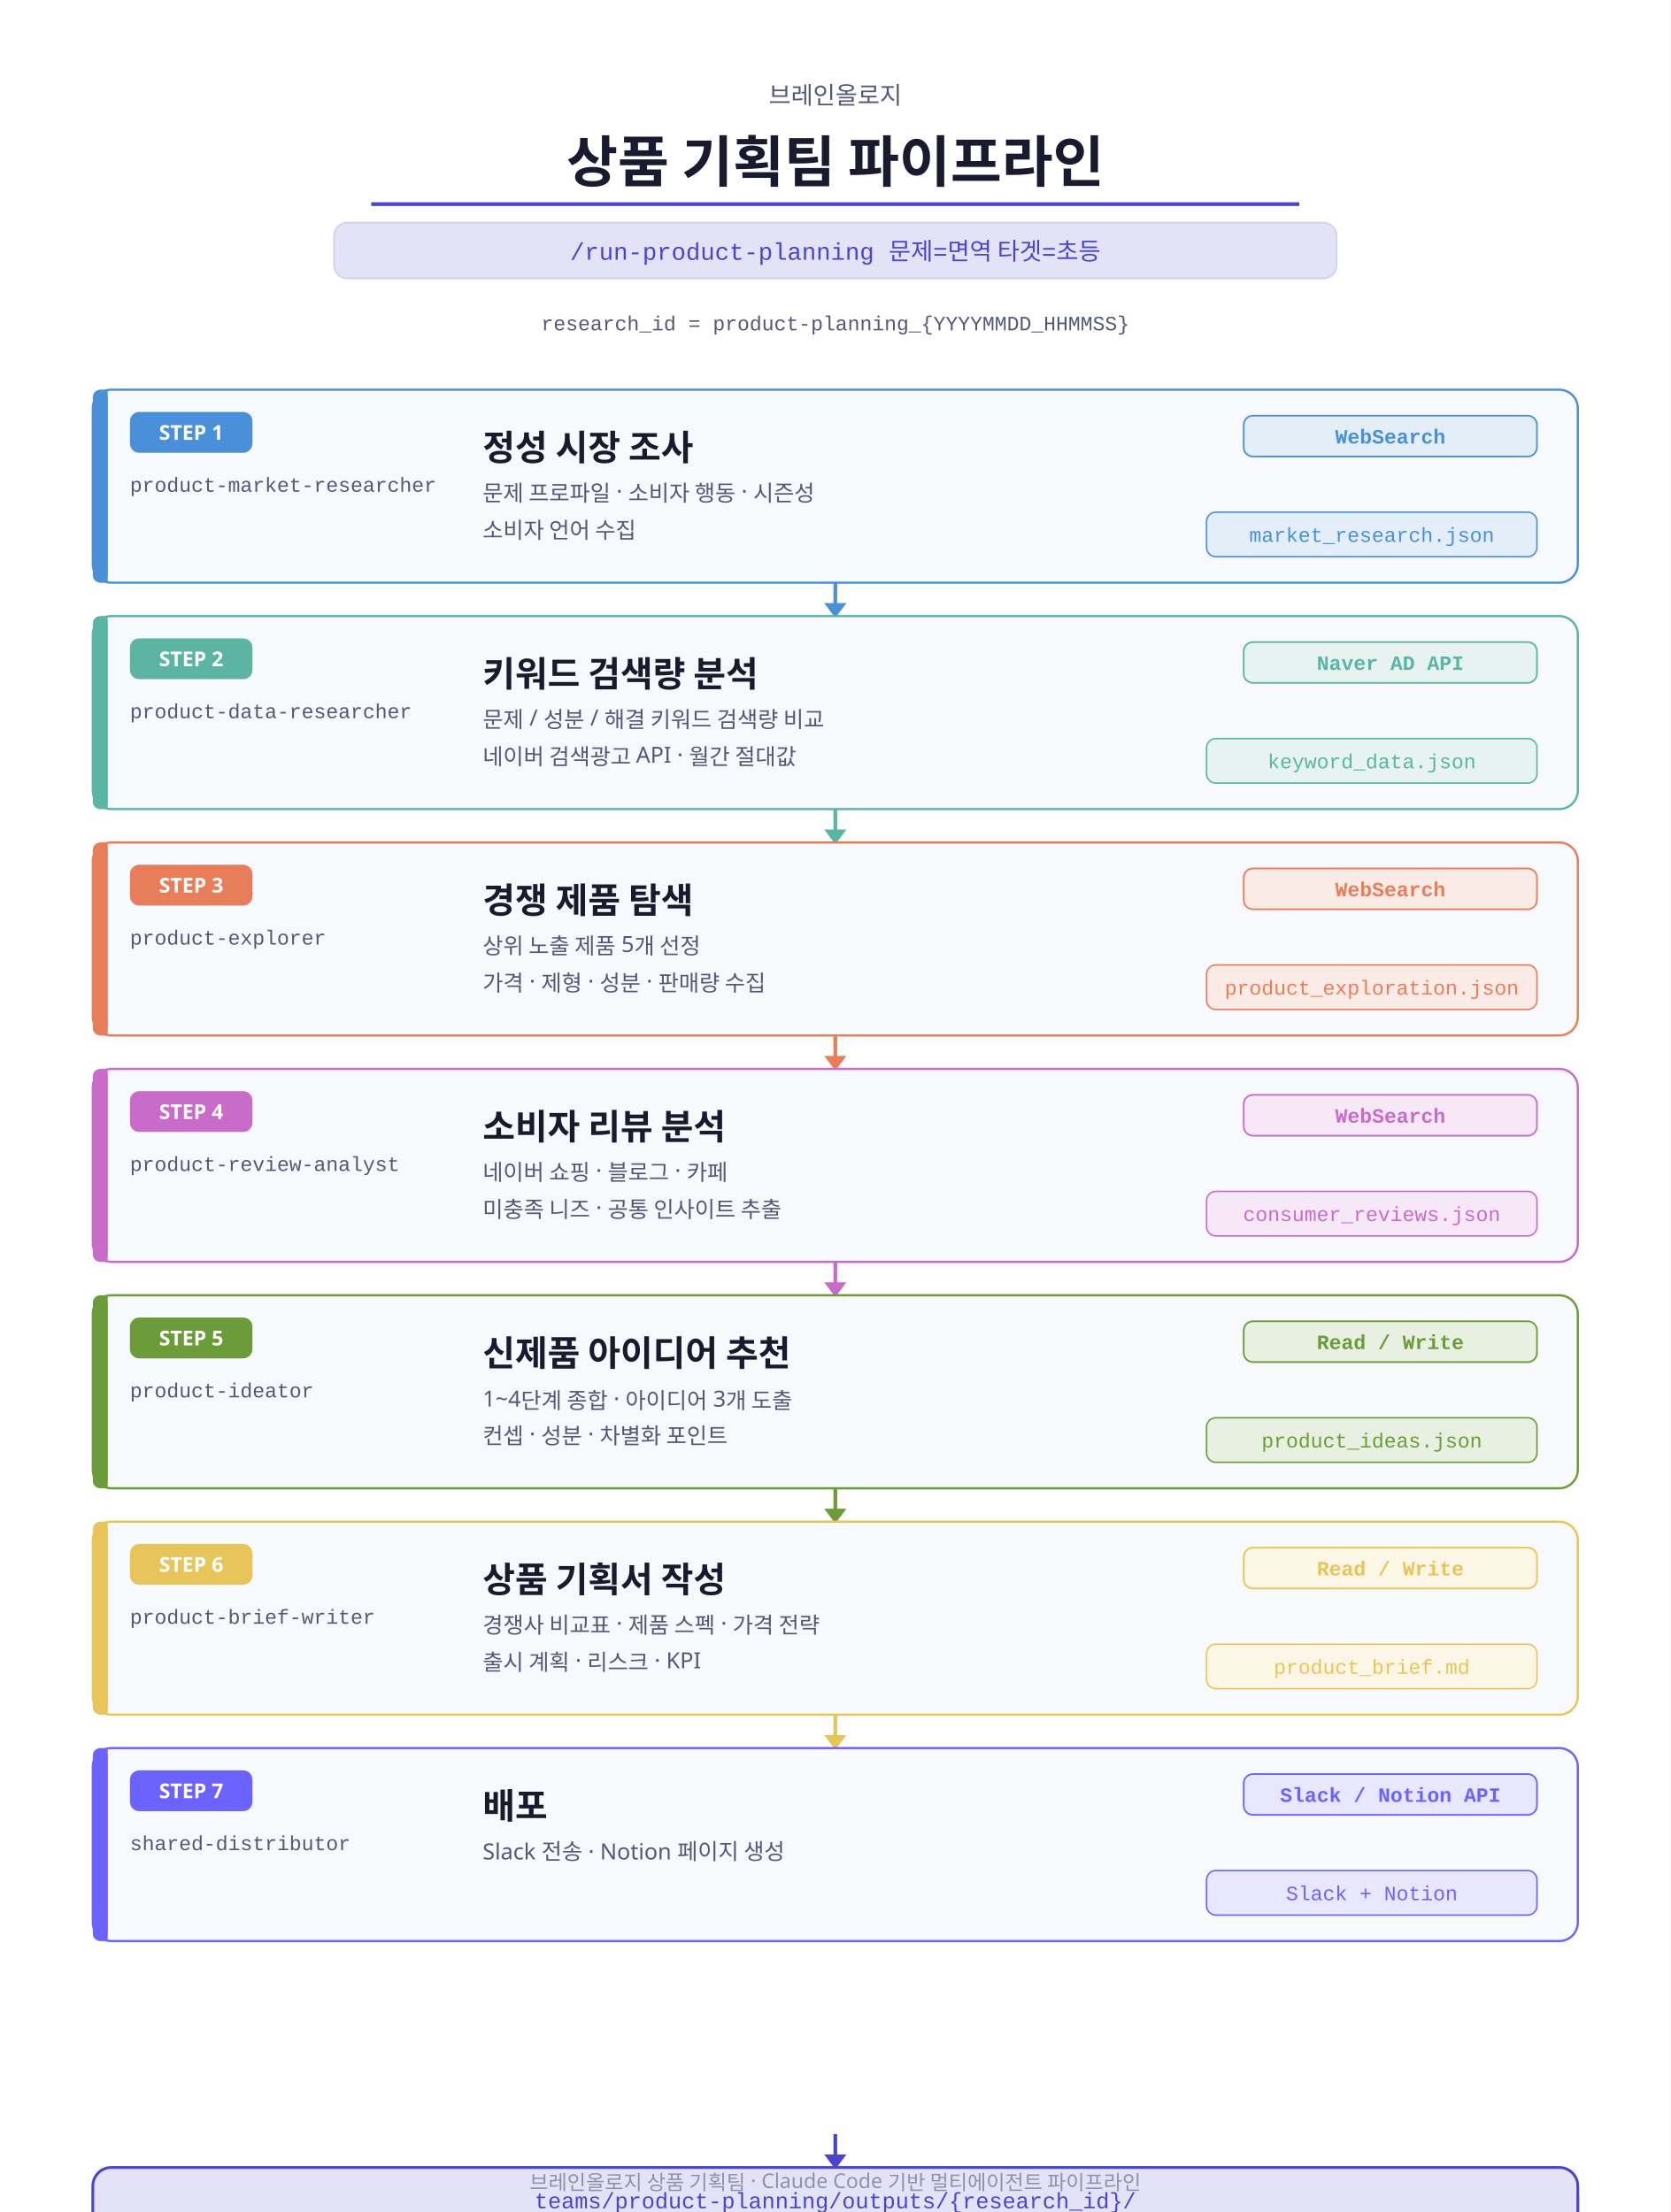
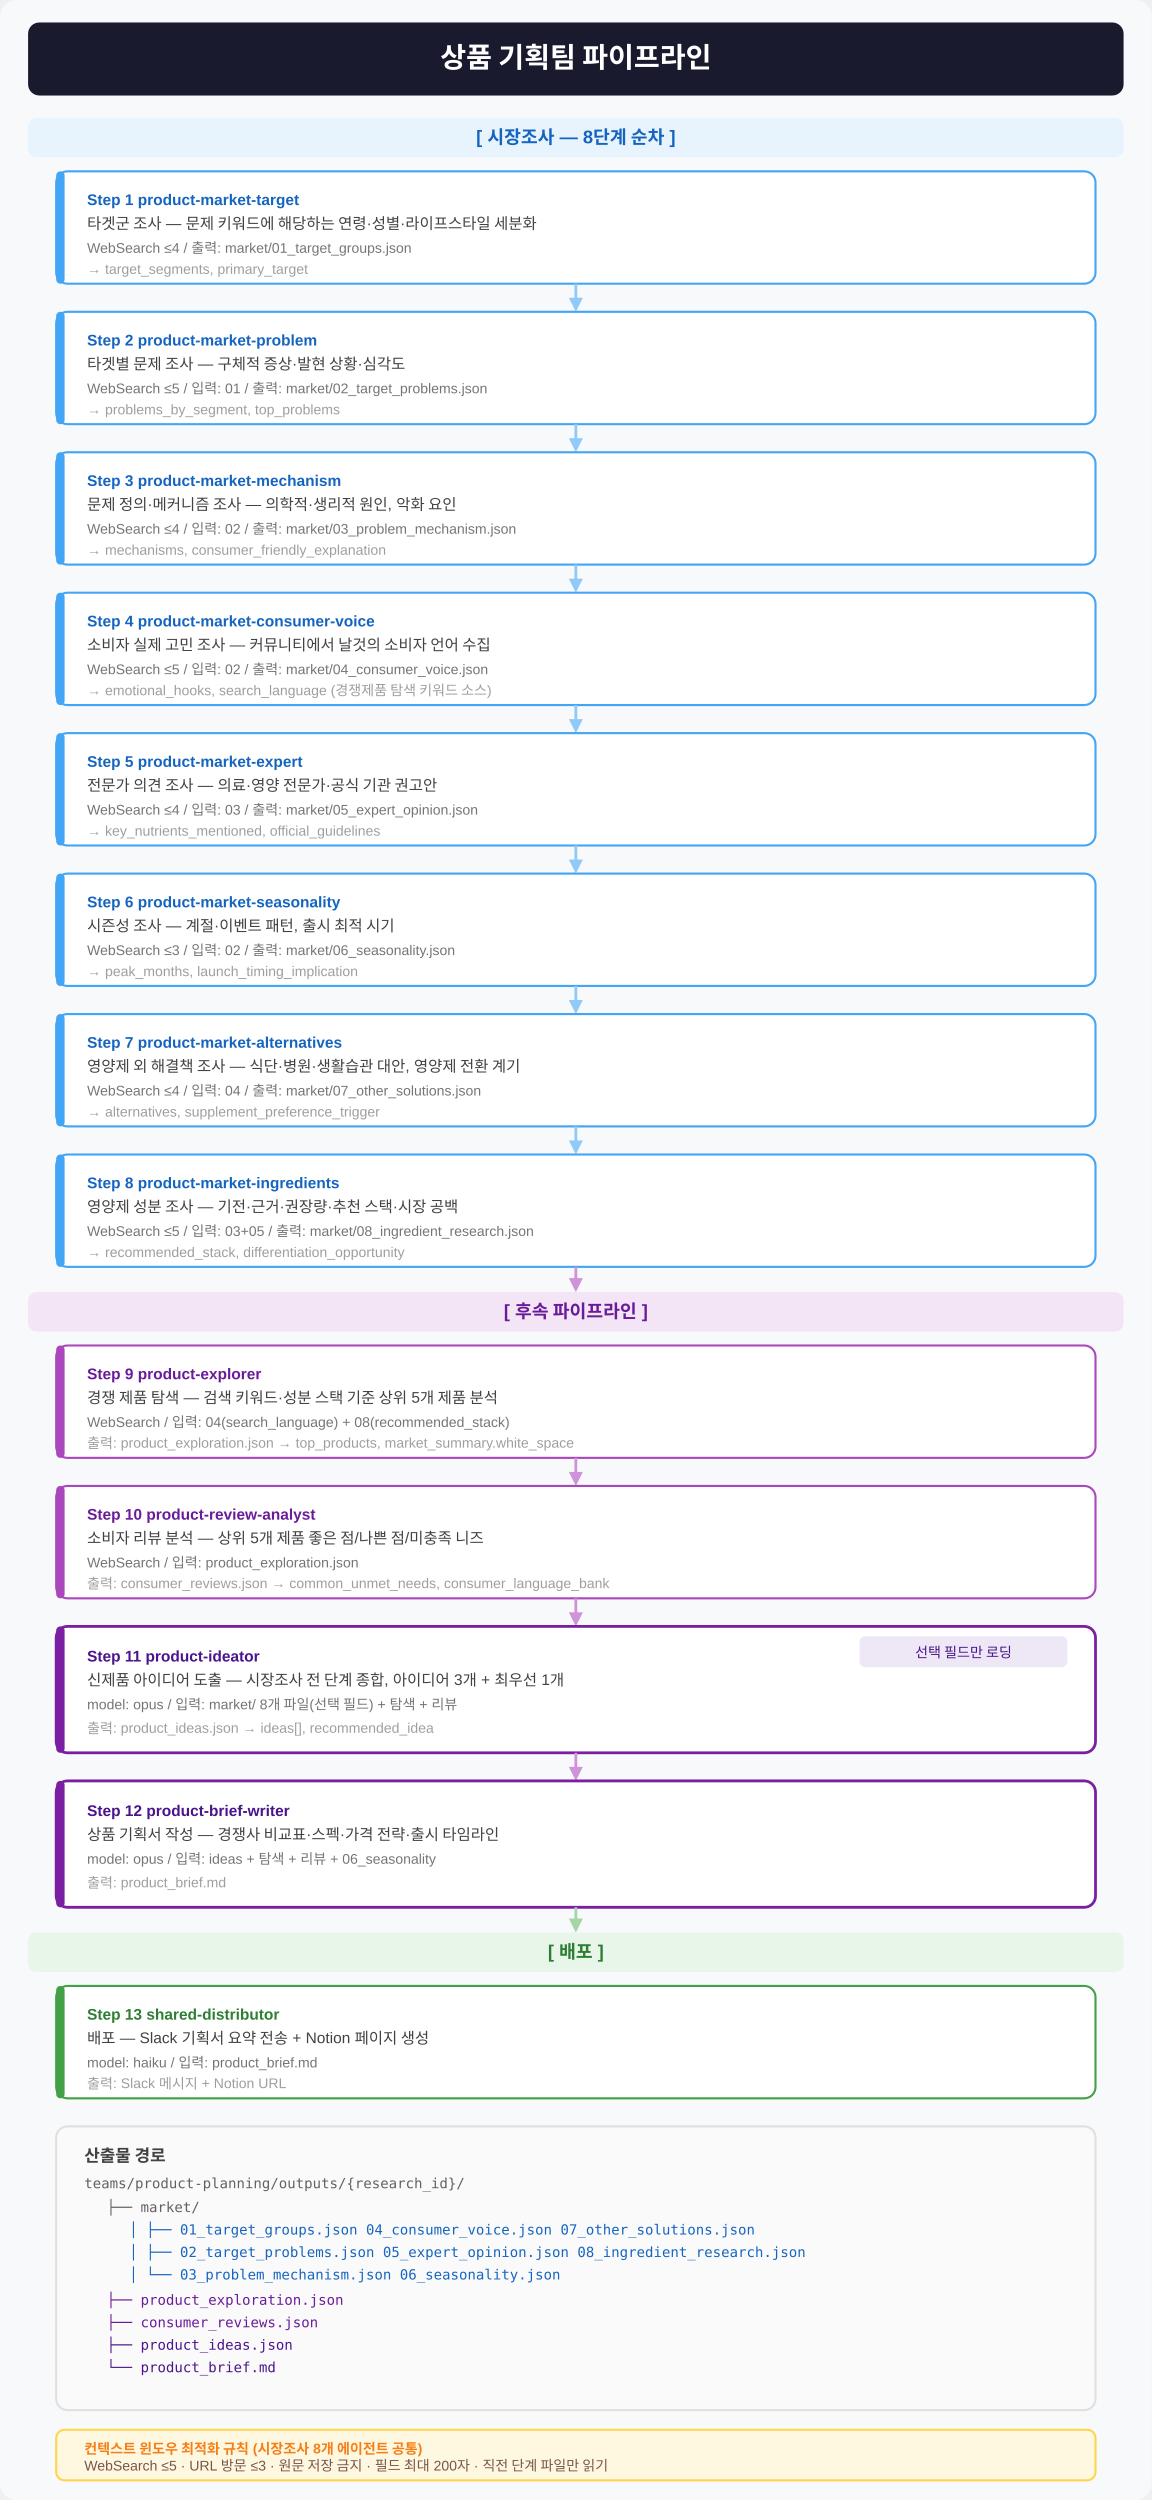
- <svg xmlns="http://www.w3.org/2000/svg" width="900" height="1192" viewBox="0 0 900 1192">
-   <rect width="900" height="1192" fill="#FFFFFF" />
-   <text x="450" y="56" font-family="'Malgun Gothic','Apple SD Gothic Neo','Noto Sans KR',sans-serif" font-size="13" fill="#55577A" text-anchor="middle">브레인올로지</text>
-   <text x="450" y="98" font-family="'Malgun Gothic','Apple SD Gothic Neo','Noto Sans KR',sans-serif" font-size="30" font-weight="bold" fill="#1A1A2E" text-anchor="middle">상품 기획팀 파이프라인</text>
-   <line x1="200" y1="110" x2="700" y2="110" stroke="#4B44CC" stroke-width="2" />
-   <rect x="180" y="120" width="540" height="30" rx="7" fill="#e4e2f7" stroke="#D0D5E8" stroke-width="1" />
-   <text x="450" y="140" font-family="'Consolas','Courier New',monospace" font-size="13" fill="#4B44CC" text-anchor="middle">/run-product-planning  문제=면역  타겟=초등</text>
-   <text x="450" y="178" font-family="'Consolas','Courier New',monospace" font-size="11" fill="#55577A" text-anchor="middle">research_id = product-planning_{YYYYMMDD_HHMMSS}</text>
-   <g>
-     <rect x="50" y="210" width="800" height="104" rx="10" fill="#F8F9FC" stroke="#4A90D9" stroke-width="1.2" />
-     <rect x="50" y="210" width="8" height="104" rx="4" fill="#4A90D9" />
-     <rect x="54" y="210" width="4" height="104" fill="#4A90D9" />
-     <rect x="70" y="222" width="66" height="22" rx="5" fill="#4A90D9" />
-     <text x="103" y="237" font-family="'Malgun Gothic','Apple SD Gothic Neo','Noto Sans KR',sans-serif" font-size="11" font-weight="bold" fill="#fff" text-anchor="middle">STEP 1</text>
-     <text x="70" y="265" font-family="'Consolas','Courier New',monospace" font-size="11" fill="#55577A">product-market-researcher</text>
-     <text x="260" y="248" font-family="'Malgun Gothic','Apple SD Gothic Neo','Noto Sans KR',sans-serif" font-size="19" font-weight="bold" fill="#1A1A2E">정성 시장 조사</text>
-     <text x="260" y="270" font-family="'Malgun Gothic','Apple SD Gothic Neo','Noto Sans KR',sans-serif" font-size="12" fill="#55577A">문제 프로파일 · 소비자 행동 · 시즌성</text>
-     <text x="260" y="290" font-family="'Malgun Gothic','Apple SD Gothic Neo','Noto Sans KR',sans-serif" font-size="12" fill="#55577A">소비자 언어 수집</text>
-     <rect x="670" y="224" width="158" height="22" rx="5" fill="#e3eef9" stroke="#4A90D9" stroke-width="0.9" />
-     <text x="749" y="239" font-family="'Consolas','Courier New',monospace" font-size="11" font-weight="bold" fill="#4A90D9" text-anchor="middle">WebSearch</text>
-     <rect x="650" y="276" width="178" height="24" rx="5" fill="#e3eef9" stroke="#4A90D9" stroke-width="0.8" />
-     <text x="739" y="292" font-family="'Consolas','Courier New',monospace" font-size="11" fill="#4A90D9" text-anchor="middle">market_research.json</text>
-   </g>
-   <line x1="450" y1="314" x2="450" y2="327" stroke="#4A90D9" stroke-width="2" />
-   <polygon points="444,325 456,325 450,333" fill="#4A90D9" />
-   <g>
-     <rect x="50" y="332" width="800" height="104" rx="10" fill="#F8F9FC" stroke="#5BB5A2" stroke-width="1.2" />
-     <rect x="50" y="332" width="8" height="104" rx="4" fill="#5BB5A2" />
-     <rect x="54" y="332" width="4" height="104" fill="#5BB5A2" />
-     <rect x="70" y="344" width="66" height="22" rx="5" fill="#5BB5A2" />
-     <text x="103" y="359" font-family="'Malgun Gothic','Apple SD Gothic Neo','Noto Sans KR',sans-serif" font-size="11" font-weight="bold" fill="#fff" text-anchor="middle">STEP 2</text>
-     <text x="70" y="387" font-family="'Consolas','Courier New',monospace" font-size="11" fill="#55577A">product-data-researcher</text>
-     <text x="260" y="370" font-family="'Malgun Gothic','Apple SD Gothic Neo','Noto Sans KR',sans-serif" font-size="19" font-weight="bold" fill="#1A1A2E">키워드 검색량 분석</text>
-     <text x="260" y="392" font-family="'Malgun Gothic','Apple SD Gothic Neo','Noto Sans KR',sans-serif" font-size="12" fill="#55577A">문제 / 성분 / 해결 키워드 검색량 비교</text>
-     <text x="260" y="412" font-family="'Malgun Gothic','Apple SD Gothic Neo','Noto Sans KR',sans-serif" font-size="12" fill="#55577A">네이버 검색광고 API · 월간 절대값</text>
-     <rect x="670" y="346" width="158" height="22" rx="5" fill="#e6f3f1" stroke="#5BB5A2" stroke-width="0.9" />
-     <text x="749" y="361" font-family="'Consolas','Courier New',monospace" font-size="11" font-weight="bold" fill="#5BB5A2" text-anchor="middle">Naver AD API</text>
-     <rect x="650" y="398" width="178" height="24" rx="5" fill="#e6f3f1" stroke="#5BB5A2" stroke-width="0.8" />
-     <text x="739" y="414" font-family="'Consolas','Courier New',monospace" font-size="11" fill="#5BB5A2" text-anchor="middle">keyword_data.json</text>
-   </g>
-   <line x1="450" y1="436" x2="450" y2="449" stroke="#5BB5A2" stroke-width="2" />
-   <polygon points="444,447 456,447 450,455" fill="#5BB5A2" />
-   <g>
-     <rect x="50" y="454" width="800" height="104" rx="10" fill="#F8F9FC" stroke="#E87D5A" stroke-width="1.2" />
-     <rect x="50" y="454" width="8" height="104" rx="4" fill="#E87D5A" />
-     <rect x="54" y="454" width="4" height="104" fill="#E87D5A" />
-     <rect x="70" y="466" width="66" height="22" rx="5" fill="#E87D5A" />
-     <text x="103" y="481" font-family="'Malgun Gothic','Apple SD Gothic Neo','Noto Sans KR',sans-serif" font-size="11" font-weight="bold" fill="#fff" text-anchor="middle">STEP 3</text>
-     <text x="70" y="509" font-family="'Consolas','Courier New',monospace" font-size="11" fill="#55577A">product-explorer</text>
-     <text x="260" y="492" font-family="'Malgun Gothic','Apple SD Gothic Neo','Noto Sans KR',sans-serif" font-size="19" font-weight="bold" fill="#1A1A2E">경쟁 제품 탐색</text>
-     <text x="260" y="514" font-family="'Malgun Gothic','Apple SD Gothic Neo','Noto Sans KR',sans-serif" font-size="12" fill="#55577A">상위 노출 제품 5개 선정</text>
-     <text x="260" y="534" font-family="'Malgun Gothic','Apple SD Gothic Neo','Noto Sans KR',sans-serif" font-size="12" fill="#55577A">가격 · 제형 · 성분 · 판매량 수집</text>
-     <rect x="670" y="468" width="158" height="22" rx="5" fill="#fbebe6" stroke="#E87D5A" stroke-width="0.9" />
-     <text x="749" y="483" font-family="'Consolas','Courier New',monospace" font-size="11" font-weight="bold" fill="#E87D5A" text-anchor="middle">WebSearch</text>
-     <rect x="650" y="520" width="178" height="24" rx="5" fill="#fbebe6" stroke="#E87D5A" stroke-width="0.8" />
-     <text x="739" y="536" font-family="'Consolas','Courier New',monospace" font-size="11" fill="#E87D5A" text-anchor="middle">product_exploration.json</text>
-   </g>
-   <line x1="450" y1="558" x2="450" y2="571" stroke="#E87D5A" stroke-width="2" />
-   <polygon points="444,569 456,569 450,577" fill="#E87D5A" />
-   <g>
-     <rect x="50" y="576" width="800" height="104" rx="10" fill="#F8F9FC" stroke="#C96BC9" stroke-width="1.2" />
-     <rect x="50" y="576" width="8" height="104" rx="4" fill="#C96BC9" />
-     <rect x="54" y="576" width="4" height="104" fill="#C96BC9" />
-     <rect x="70" y="588" width="66" height="22" rx="5" fill="#C96BC9" />
-     <text x="103" y="603" font-family="'Malgun Gothic','Apple SD Gothic Neo','Noto Sans KR',sans-serif" font-size="11" font-weight="bold" fill="#fff" text-anchor="middle">STEP 4</text>
-     <text x="70" y="631" font-family="'Consolas','Courier New',monospace" font-size="11" fill="#55577A">product-review-analyst</text>
-     <text x="260" y="614" font-family="'Malgun Gothic','Apple SD Gothic Neo','Noto Sans KR',sans-serif" font-size="19" font-weight="bold" fill="#1A1A2E">소비자 리뷰 분석</text>
-     <text x="260" y="636" font-family="'Malgun Gothic','Apple SD Gothic Neo','Noto Sans KR',sans-serif" font-size="12" fill="#55577A">네이버 쇼핑 · 블로그 · 카페</text>
-     <text x="260" y="656" font-family="'Malgun Gothic','Apple SD Gothic Neo','Noto Sans KR',sans-serif" font-size="12" fill="#55577A">미충족 니즈 · 공통 인사이트 추출</text>
-     <rect x="670" y="590" width="158" height="22" rx="5" fill="#f6e8f6" stroke="#C96BC9" stroke-width="0.9" />
-     <text x="749" y="605" font-family="'Consolas','Courier New',monospace" font-size="11" font-weight="bold" fill="#C96BC9" text-anchor="middle">WebSearch</text>
-     <rect x="650" y="642" width="178" height="24" rx="5" fill="#f6e8f6" stroke="#C96BC9" stroke-width="0.8" />
-     <text x="739" y="658" font-family="'Consolas','Courier New',monospace" font-size="11" fill="#C96BC9" text-anchor="middle">consumer_reviews.json</text>
-   </g>
-   <line x1="450" y1="680" x2="450" y2="693" stroke="#C96BC9" stroke-width="2" />
-   <polygon points="444,691 456,691 450,699" fill="#C96BC9" />
-   <g>
-     <rect x="50" y="698" width="800" height="104" rx="10" fill="#F8F9FC" stroke="#6C9B3A" stroke-width="1.2" />
-     <rect x="50" y="698" width="8" height="104" rx="4" fill="#6C9B3A" />
-     <rect x="54" y="698" width="4" height="104" fill="#6C9B3A" />
-     <rect x="70" y="710" width="66" height="22" rx="5" fill="#6C9B3A" />
-     <text x="103" y="725" font-family="'Malgun Gothic','Apple SD Gothic Neo','Noto Sans KR',sans-serif" font-size="11" font-weight="bold" fill="#fff" text-anchor="middle">STEP 5</text>
-     <text x="70" y="753" font-family="'Consolas','Courier New',monospace" font-size="11" fill="#55577A">product-ideator</text>
-     <text x="260" y="736" font-family="'Malgun Gothic','Apple SD Gothic Neo','Noto Sans KR',sans-serif" font-size="19" font-weight="bold" fill="#1A1A2E">신제품 아이디어 추천</text>
-     <text x="260" y="758" font-family="'Malgun Gothic','Apple SD Gothic Neo','Noto Sans KR',sans-serif" font-size="12" fill="#55577A">1~4단계 종합 · 아이디어 3개 도출</text>
-     <text x="260" y="778" font-family="'Malgun Gothic','Apple SD Gothic Neo','Noto Sans KR',sans-serif" font-size="12" fill="#55577A">컨셉 · 성분 · 차별화 포인트</text>
-     <rect x="670" y="712" width="158" height="22" rx="5" fill="#e8f0e1" stroke="#6C9B3A" stroke-width="0.9" />
-     <text x="749" y="727" font-family="'Consolas','Courier New',monospace" font-size="11" font-weight="bold" fill="#6C9B3A" text-anchor="middle">Read / Write</text>
-     <rect x="650" y="764" width="178" height="24" rx="5" fill="#e8f0e1" stroke="#6C9B3A" stroke-width="0.8" />
-     <text x="739" y="780" font-family="'Consolas','Courier New',monospace" font-size="11" fill="#6C9B3A" text-anchor="middle">product_ideas.json</text>
-   </g>
-   <line x1="450" y1="802" x2="450" y2="815" stroke="#6C9B3A" stroke-width="2" />
-   <polygon points="444,813 456,813 450,821" fill="#6C9B3A" />
-   <g>
-     <rect x="50" y="820" width="800" height="104" rx="10" fill="#F8F9FC" stroke="#E8C55A" stroke-width="1.2" />
-     <rect x="50" y="820" width="8" height="104" rx="4" fill="#E8C55A" />
-     <rect x="54" y="820" width="4" height="104" fill="#E8C55A" />
-     <rect x="70" y="832" width="66" height="22" rx="5" fill="#E8C55A" />
-     <text x="103" y="847" font-family="'Malgun Gothic','Apple SD Gothic Neo','Noto Sans KR',sans-serif" font-size="11" font-weight="bold" fill="#fff" text-anchor="middle">STEP 6</text>
-     <text x="70" y="875" font-family="'Consolas','Courier New',monospace" font-size="11" fill="#55577A">product-brief-writer</text>
-     <text x="260" y="858" font-family="'Malgun Gothic','Apple SD Gothic Neo','Noto Sans KR',sans-serif" font-size="19" font-weight="bold" fill="#1A1A2E">상품 기획서 작성</text>
-     <text x="260" y="880" font-family="'Malgun Gothic','Apple SD Gothic Neo','Noto Sans KR',sans-serif" font-size="12" fill="#55577A">경쟁사 비교표 · 제품 스펙 · 가격 전략</text>
-     <text x="260" y="900" font-family="'Malgun Gothic','Apple SD Gothic Neo','Noto Sans KR',sans-serif" font-size="12" fill="#55577A">출시 계획 · 리스크 · KPI</text>
-     <rect x="670" y="834" width="158" height="22" rx="5" fill="#fbf6e6" stroke="#E8C55A" stroke-width="0.9" />
-     <text x="749" y="849" font-family="'Consolas','Courier New',monospace" font-size="11" font-weight="bold" fill="#E8C55A" text-anchor="middle">Read / Write</text>
-     <rect x="650" y="886" width="178" height="24" rx="5" fill="#fbf6e6" stroke="#E8C55A" stroke-width="0.8" />
-     <text x="739" y="902" font-family="'Consolas','Courier New',monospace" font-size="11" fill="#E8C55A" text-anchor="middle">product_brief.md</text>
-   </g>
-   <line x1="450" y1="924" x2="450" y2="937" stroke="#E8C55A" stroke-width="2" />
-   <polygon points="444,935 456,935 450,943" fill="#E8C55A" />
-   <g>
-     <rect x="50" y="942" width="800" height="104" rx="10" fill="#F8F9FC" stroke="#6C63FF" stroke-width="1.2" />
-     <rect x="50" y="942" width="8" height="104" rx="4" fill="#6C63FF" />
-     <rect x="54" y="942" width="4" height="104" fill="#6C63FF" />
-     <rect x="70" y="954" width="66" height="22" rx="5" fill="#6C63FF" />
-     <text x="103" y="969" font-family="'Malgun Gothic','Apple SD Gothic Neo','Noto Sans KR',sans-serif" font-size="11" font-weight="bold" fill="#fff" text-anchor="middle">STEP 7</text>
-     <text x="70" y="997" font-family="'Consolas','Courier New',monospace" font-size="11" fill="#55577A">shared-distributor</text>
-     <text x="260" y="980" font-family="'Malgun Gothic','Apple SD Gothic Neo','Noto Sans KR',sans-serif" font-size="19" font-weight="bold" fill="#1A1A2E">배포</text>
-     <text x="260" y="1002" font-family="'Malgun Gothic','Apple SD Gothic Neo','Noto Sans KR',sans-serif" font-size="12" fill="#55577A">Slack 전송 · Notion 페이지 생성</text>
-     <rect x="670" y="956" width="158" height="22" rx="5" fill="#e8e7ff" stroke="#6C63FF" stroke-width="0.9" />
-     <text x="749" y="971" font-family="'Consolas','Courier New',monospace" font-size="11" font-weight="bold" fill="#6C63FF" text-anchor="middle">Slack / Notion API</text>
-     <rect x="650" y="1008" width="178" height="24" rx="5" fill="#e8e7ff" stroke="#6C63FF" stroke-width="0.8" />
-     <text x="739" y="1024" font-family="'Consolas','Courier New',monospace" font-size="11" fill="#6C63FF" text-anchor="middle">Slack + Notion</text>
-   </g>
-   <line x1="450" y1="1150" x2="450" y2="1163" stroke="#4B44CC" stroke-width="2" />
-   <polygon points="444,1161 456,1161 450,1169" fill="#4B44CC" />
-   <rect x="50" y="1168" width="800" height="88" rx="10" fill="#e4e2f7" stroke="#4B44CC" stroke-width="1.5" />
-   <text x="450" y="1190" font-family="'Consolas','Courier New',monospace" font-size="12" fill="#4B44CC" text-anchor="middle">teams/product-planning/outputs/{research_id}/</text>
-   <line x1="70" y1="1200" x2="830" y2="1200" stroke="#D0D5E8" stroke-width="0.8" />
-   <text x="70" y="1226" font-family="'Consolas','Courier New',monospace" font-size="10" fill="#4A90D9">● market_research.json</text>
-   <text x="70" y="1244" font-family="'Consolas','Courier New',monospace" font-size="9" fill="#55577A" opacity="0.7">Step 1</text>
-   <text x="196" y="1226" font-family="'Consolas','Courier New',monospace" font-size="10" fill="#5BB5A2">● keyword_data.json</text>
-   <text x="196" y="1244" font-family="'Consolas','Courier New',monospace" font-size="9" fill="#55577A" opacity="0.7">Step 2</text>
-   <text x="322" y="1226" font-family="'Consolas','Courier New',monospace" font-size="10" fill="#E87D5A">● product_exploration.json</text>
-   <text x="322" y="1244" font-family="'Consolas','Courier New',monospace" font-size="9" fill="#55577A" opacity="0.7">Step 3</text>
-   <text x="448" y="1226" font-family="'Consolas','Courier New',monospace" font-size="10" fill="#C96BC9">● consumer_reviews.json</text>
-   <text x="448" y="1244" font-family="'Consolas','Courier New',monospace" font-size="9" fill="#55577A" opacity="0.7">Step 4</text>
-   <text x="574" y="1226" font-family="'Consolas','Courier New',monospace" font-size="10" fill="#6C9B3A">● product_ideas.json</text>
-   <text x="574" y="1244" font-family="'Consolas','Courier New',monospace" font-size="9" fill="#55577A" opacity="0.7">Step 5</text>
-   <text x="700" y="1226" font-family="'Consolas','Courier New',monospace" font-size="10" fill="#E8C55A">● product_brief.md</text>
-   <text x="700" y="1244" font-family="'Consolas','Courier New',monospace" font-size="9" fill="#55577A" opacity="0.7">Step 6</text>
-   <text x="450" y="1180" font-family="'Malgun Gothic','Apple SD Gothic Neo','Noto Sans KR',sans-serif" font-size="11" fill="#9090AA" text-anchor="middle">브레인올로지 상품 기획팀  ·  Claude Code 기반 멀티에이전트 파이프라인</text>
+ <svg xmlns="http://www.w3.org/2000/svg" viewBox="0 0 820 1780" width="820" height="1780" font-family="'Segoe UI', Arial, sans-serif">
+   <rect width="820" height="1780" fill="#F8F9FA" rx="12" />
+   <rect x="20" y="16" width="780" height="52" rx="8" fill="#1A1A2E" />
+   <text x="410" y="48" text-anchor="middle" font-size="20" font-weight="700" fill="#FFFFFF">상품 기획팀 파이프라인</text>
+   <rect x="20" y="84" width="780" height="28" rx="6" fill="#E8F4FD" />
+   <text x="410" y="102" text-anchor="middle" font-size="13" font-weight="700" fill="#1565C0">[ 시장조사 — 8단계 순차 ]</text>
+   <rect x="40" y="122" width="740" height="80" rx="8" fill="#FFFFFF" stroke="#42A5F5" stroke-width="1.5" />
+   <rect x="40" y="122" width="6" height="80" rx="3" fill="#42A5F5" />
+   <text x="62" y="146" font-size="11" font-weight="700" fill="#1565C0">Step 1  product-market-target</text>
+   <text x="62" y="163" font-size="11" fill="#424242">타겟군 조사 — 문제 키워드에 해당하는 연령·성별·라이프스타일 세분화</text>
+   <text x="62" y="180" font-size="10" fill="#757575">WebSearch ≤4  /  출력: market/01_target_groups.json</text>
+   <text x="62" y="195" font-size="10" fill="#9E9E9E">→ target_segments, primary_target</text>
+   <line x1="410" y1="202" x2="410" y2="218" stroke="#90CAF9" stroke-width="2" />
+   <polygon points="410,222 405,212 415,212" fill="#90CAF9" />
+   <rect x="40" y="222" width="740" height="80" rx="8" fill="#FFFFFF" stroke="#42A5F5" stroke-width="1.5" />
+   <rect x="40" y="222" width="6" height="80" rx="3" fill="#42A5F5" />
+   <text x="62" y="246" font-size="11" font-weight="700" fill="#1565C0">Step 2  product-market-problem</text>
+   <text x="62" y="263" font-size="11" fill="#424242">타겟별 문제 조사 — 구체적 증상·발현 상황·심각도</text>
+   <text x="62" y="280" font-size="10" fill="#757575">WebSearch ≤5  /  입력: 01  /  출력: market/02_target_problems.json</text>
+   <text x="62" y="295" font-size="10" fill="#9E9E9E">→ problems_by_segment, top_problems</text>
+   <line x1="410" y1="302" x2="410" y2="318" stroke="#90CAF9" stroke-width="2" />
+   <polygon points="410,322 405,312 415,312" fill="#90CAF9" />
+   <rect x="40" y="322" width="740" height="80" rx="8" fill="#FFFFFF" stroke="#42A5F5" stroke-width="1.5" />
+   <rect x="40" y="322" width="6" height="80" rx="3" fill="#42A5F5" />
+   <text x="62" y="346" font-size="11" font-weight="700" fill="#1565C0">Step 3  product-market-mechanism</text>
+   <text x="62" y="363" font-size="11" fill="#424242">문제 정의·메커니즘 조사 — 의학적·생리적 원인, 악화 요인</text>
+   <text x="62" y="380" font-size="10" fill="#757575">WebSearch ≤4  /  입력: 02  /  출력: market/03_problem_mechanism.json</text>
+   <text x="62" y="395" font-size="10" fill="#9E9E9E">→ mechanisms, consumer_friendly_explanation</text>
+   <line x1="410" y1="402" x2="410" y2="418" stroke="#90CAF9" stroke-width="2" />
+   <polygon points="410,422 405,412 415,412" fill="#90CAF9" />
+   <rect x="40" y="422" width="740" height="80" rx="8" fill="#FFFFFF" stroke="#42A5F5" stroke-width="1.5" />
+   <rect x="40" y="422" width="6" height="80" rx="3" fill="#42A5F5" />
+   <text x="62" y="446" font-size="11" font-weight="700" fill="#1565C0">Step 4  product-market-consumer-voice</text>
+   <text x="62" y="463" font-size="11" fill="#424242">소비자 실제 고민 조사 — 커뮤니티에서 날것의 소비자 언어 수집</text>
+   <text x="62" y="480" font-size="10" fill="#757575">WebSearch ≤5  /  입력: 02  /  출력: market/04_consumer_voice.json</text>
+   <text x="62" y="495" font-size="10" fill="#9E9E9E">→ emotional_hooks, search_language (경쟁제품 탐색 키워드 소스)</text>
+   <line x1="410" y1="502" x2="410" y2="518" stroke="#90CAF9" stroke-width="2" />
+   <polygon points="410,522 405,512 415,512" fill="#90CAF9" />
+   <rect x="40" y="522" width="740" height="80" rx="8" fill="#FFFFFF" stroke="#42A5F5" stroke-width="1.5" />
+   <rect x="40" y="522" width="6" height="80" rx="3" fill="#42A5F5" />
+   <text x="62" y="546" font-size="11" font-weight="700" fill="#1565C0">Step 5  product-market-expert</text>
+   <text x="62" y="563" font-size="11" fill="#424242">전문가 의견 조사 — 의료·영양 전문가·공식 기관 권고안</text>
+   <text x="62" y="580" font-size="10" fill="#757575">WebSearch ≤4  /  입력: 03  /  출력: market/05_expert_opinion.json</text>
+   <text x="62" y="595" font-size="10" fill="#9E9E9E">→ key_nutrients_mentioned, official_guidelines</text>
+   <line x1="410" y1="602" x2="410" y2="618" stroke="#90CAF9" stroke-width="2" />
+   <polygon points="410,622 405,612 415,612" fill="#90CAF9" />
+   <rect x="40" y="622" width="740" height="80" rx="8" fill="#FFFFFF" stroke="#42A5F5" stroke-width="1.5" />
+   <rect x="40" y="622" width="6" height="80" rx="3" fill="#42A5F5" />
+   <text x="62" y="646" font-size="11" font-weight="700" fill="#1565C0">Step 6  product-market-seasonality</text>
+   <text x="62" y="663" font-size="11" fill="#424242">시즌성 조사 — 계절·이벤트 패턴, 출시 최적 시기</text>
+   <text x="62" y="680" font-size="10" fill="#757575">WebSearch ≤3  /  입력: 02  /  출력: market/06_seasonality.json</text>
+   <text x="62" y="695" font-size="10" fill="#9E9E9E">→ peak_months, launch_timing_implication</text>
+   <line x1="410" y1="702" x2="410" y2="718" stroke="#90CAF9" stroke-width="2" />
+   <polygon points="410,722 405,712 415,712" fill="#90CAF9" />
+   <rect x="40" y="722" width="740" height="80" rx="8" fill="#FFFFFF" stroke="#42A5F5" stroke-width="1.5" />
+   <rect x="40" y="722" width="6" height="80" rx="3" fill="#42A5F5" />
+   <text x="62" y="746" font-size="11" font-weight="700" fill="#1565C0">Step 7  product-market-alternatives</text>
+   <text x="62" y="763" font-size="11" fill="#424242">영양제 외 해결책 조사 — 식단·병원·생활습관 대안, 영양제 전환 계기</text>
+   <text x="62" y="780" font-size="10" fill="#757575">WebSearch ≤4  /  입력: 04  /  출력: market/07_other_solutions.json</text>
+   <text x="62" y="795" font-size="10" fill="#9E9E9E">→ alternatives, supplement_preference_trigger</text>
+   <line x1="410" y1="802" x2="410" y2="818" stroke="#90CAF9" stroke-width="2" />
+   <polygon points="410,822 405,812 415,812" fill="#90CAF9" />
+   <rect x="40" y="822" width="740" height="80" rx="8" fill="#FFFFFF" stroke="#42A5F5" stroke-width="1.5" />
+   <rect x="40" y="822" width="6" height="80" rx="3" fill="#42A5F5" />
+   <text x="62" y="846" font-size="11" font-weight="700" fill="#1565C0">Step 8  product-market-ingredients</text>
+   <text x="62" y="863" font-size="11" fill="#424242">영양제 성분 조사 — 기전·근거·권장량·추천 스택·시장 공백</text>
+   <text x="62" y="880" font-size="10" fill="#757575">WebSearch ≤5  /  입력: 03+05  /  출력: market/08_ingredient_research.json</text>
+   <text x="62" y="895" font-size="10" fill="#9E9E9E">→ recommended_stack, differentiation_opportunity</text>
+   <line x1="410" y1="902" x2="410" y2="916" stroke="#CE93D8" stroke-width="2" />
+   <polygon points="410,920 405,910 415,910" fill="#CE93D8" />
+   <rect x="20" y="920" width="780" height="28" rx="6" fill="#F3E5F5" />
+   <text x="410" y="938" text-anchor="middle" font-size="13" font-weight="700" fill="#6A1B9A">[ 후속 파이프라인 ]</text>
+   <rect x="40" y="958" width="740" height="80" rx="8" fill="#FFFFFF" stroke="#AB47BC" stroke-width="1.5" />
+   <rect x="40" y="958" width="6" height="80" rx="3" fill="#AB47BC" />
+   <text x="62" y="982" font-size="11" font-weight="700" fill="#6A1B9A">Step 9  product-explorer</text>
+   <text x="62" y="999" font-size="11" fill="#424242">경쟁 제품 탐색 — 검색 키워드·성분 스택 기준 상위 5개 제품 분석</text>
+   <text x="62" y="1016" font-size="10" fill="#757575">WebSearch  /  입력: 04(search_language) + 08(recommended_stack)</text>
+   <text x="62" y="1031" font-size="10" fill="#9E9E9E">출력: product_exploration.json  →  top_products, market_summary.white_space</text>
+   <line x1="410" y1="1038" x2="410" y2="1054" stroke="#CE93D8" stroke-width="2" />
+   <polygon points="410,1058 405,1048 415,1048" fill="#CE93D8" />
+   <rect x="40" y="1058" width="740" height="80" rx="8" fill="#FFFFFF" stroke="#AB47BC" stroke-width="1.5" />
+   <rect x="40" y="1058" width="6" height="80" rx="3" fill="#AB47BC" />
+   <text x="62" y="1082" font-size="11" font-weight="700" fill="#6A1B9A">Step 10  product-review-analyst</text>
+   <text x="62" y="1099" font-size="11" fill="#424242">소비자 리뷰 분석 — 상위 5개 제품 좋은 점/나쁜 점/미충족 니즈</text>
+   <text x="62" y="1116" font-size="10" fill="#757575">WebSearch  /  입력: product_exploration.json</text>
+   <text x="62" y="1131" font-size="10" fill="#9E9E9E">출력: consumer_reviews.json  →  common_unmet_needs, consumer_language_bank</text>
+   <line x1="410" y1="1138" x2="410" y2="1154" stroke="#CE93D8" stroke-width="2" />
+   <polygon points="410,1158 405,1148 415,1148" fill="#CE93D8" />
+   <rect x="40" y="1158" width="740" height="90" rx="8" fill="#FFFFFF" stroke="#7B1FA2" stroke-width="2" />
+   <rect x="40" y="1158" width="6" height="90" rx="3" fill="#7B1FA2" />
+   <text x="62" y="1183" font-size="11" font-weight="700" fill="#4A148C">Step 11  product-ideator</text>
+   <text x="62" y="1200" font-size="11" fill="#424242">신제품 아이디어 도출 — 시장조사 전 단계 종합, 아이디어 3개 + 최우선 1개</text>
+   <text x="62" y="1217" font-size="10" fill="#757575">model: opus  /  입력: market/ 8개 파일(선택 필드) + 탐색 + 리뷰</text>
+   <text x="62" y="1234" font-size="10" fill="#9E9E9E">출력: product_ideas.json  →  ideas[], recommended_idea</text>
+   <rect x="612" y="1165" width="148" height="22" rx="4" fill="#EDE7F6" />
+   <text x="686" y="1180" text-anchor="middle" font-size="10" fill="#4A148C">선택 필드만 로딩</text>
+   <line x1="410" y1="1248" x2="410" y2="1264" stroke="#CE93D8" stroke-width="2" />
+   <polygon points="410,1268 405,1258 415,1258" fill="#CE93D8" />
+   <rect x="40" y="1268" width="740" height="90" rx="8" fill="#FFFFFF" stroke="#7B1FA2" stroke-width="2" />
+   <rect x="40" y="1268" width="6" height="90" rx="3" fill="#7B1FA2" />
+   <text x="62" y="1293" font-size="11" font-weight="700" fill="#4A148C">Step 12  product-brief-writer</text>
+   <text x="62" y="1310" font-size="11" fill="#424242">상품 기획서 작성 — 경쟁사 비교표·스펙·가격 전략·출시 타임라인</text>
+   <text x="62" y="1327" font-size="10" fill="#757575">model: opus  /  입력: ideas + 탐색 + 리뷰 + 06_seasonality</text>
+   <text x="62" y="1344" font-size="10" fill="#9E9E9E">출력: product_brief.md</text>
+   <line x1="410" y1="1358" x2="410" y2="1372" stroke="#A5D6A7" stroke-width="2" />
+   <polygon points="410,1376 405,1366 415,1366" fill="#A5D6A7" />
+   <rect x="20" y="1376" width="780" height="28" rx="6" fill="#E8F5E9" />
+   <text x="410" y="1394" text-anchor="middle" font-size="13" font-weight="700" fill="#2E7D32">[ 배포 ]</text>
+   <rect x="40" y="1414" width="740" height="80" rx="8" fill="#FFFFFF" stroke="#43A047" stroke-width="1.5" />
+   <rect x="40" y="1414" width="6" height="80" rx="3" fill="#43A047" />
+   <text x="62" y="1438" font-size="11" font-weight="700" fill="#2E7D32">Step 13  shared-distributor</text>
+   <text x="62" y="1455" font-size="11" fill="#424242">배포 — Slack 기획서 요약 전송 + Notion 페이지 생성</text>
+   <text x="62" y="1472" font-size="10" fill="#757575">model: haiku  /  입력: product_brief.md</text>
+   <text x="62" y="1487" font-size="10" fill="#9E9E9E">출력: Slack 메시지 + Notion URL</text>
+   <rect x="40" y="1514" width="740" height="202" rx="8" fill="#FAFAFA" stroke="#E0E0E0" stroke-width="1.5" />
+   <text x="60" y="1539" font-size="12" font-weight="700" fill="#424242">산출물 경로</text>
+   <text x="60" y="1558" font-size="10" fill="#616161" font-family="Consolas, monospace">teams/product-planning/outputs/{research_id}/</text>
+   <text x="76" y="1575" font-size="10" fill="#616161" font-family="Consolas, monospace">├── market/</text>
+   <text x="92" y="1591" font-size="10" fill="#1565C0" font-family="Consolas, monospace">│   ├── 01_target_groups.json     04_consumer_voice.json     07_other_solutions.json</text>
+   <text x="92" y="1607" font-size="10" fill="#1565C0" font-family="Consolas, monospace">│   ├── 02_target_problems.json   05_expert_opinion.json     08_ingredient_research.json</text>
+   <text x="92" y="1623" font-size="10" fill="#1565C0" font-family="Consolas, monospace">│   └── 03_problem_mechanism.json 06_seasonality.json</text>
+   <text x="76" y="1641" font-size="10" fill="#6A1B9A" font-family="Consolas, monospace">├── product_exploration.json</text>
+   <text x="76" y="1657" font-size="10" fill="#6A1B9A" font-family="Consolas, monospace">├── consumer_reviews.json</text>
+   <text x="76" y="1673" font-size="10" fill="#4A148C" font-family="Consolas, monospace">├── product_ideas.json</text>
+   <text x="76" y="1689" font-size="10" fill="#4A148C" font-family="Consolas, monospace">└── product_brief.md</text>
+   <rect x="40" y="1730" width="740" height="36" rx="6" fill="#FFF8E1" stroke="#FFD54F" stroke-width="1.5" />
+   <text x="60" y="1747" font-size="10" font-weight="700" fill="#F57F17">컨텍스트 윈도우 최적화 규칙 (시장조사 8개 에이전트 공통)</text>
+   <text x="60" y="1759" font-size="10" fill="#795548">WebSearch ≤5  ·  URL 방문 ≤3  ·  원문 저장 금지  ·  필드 최대 200자  ·  직전 단계 파일만 읽기</text>
</svg>
